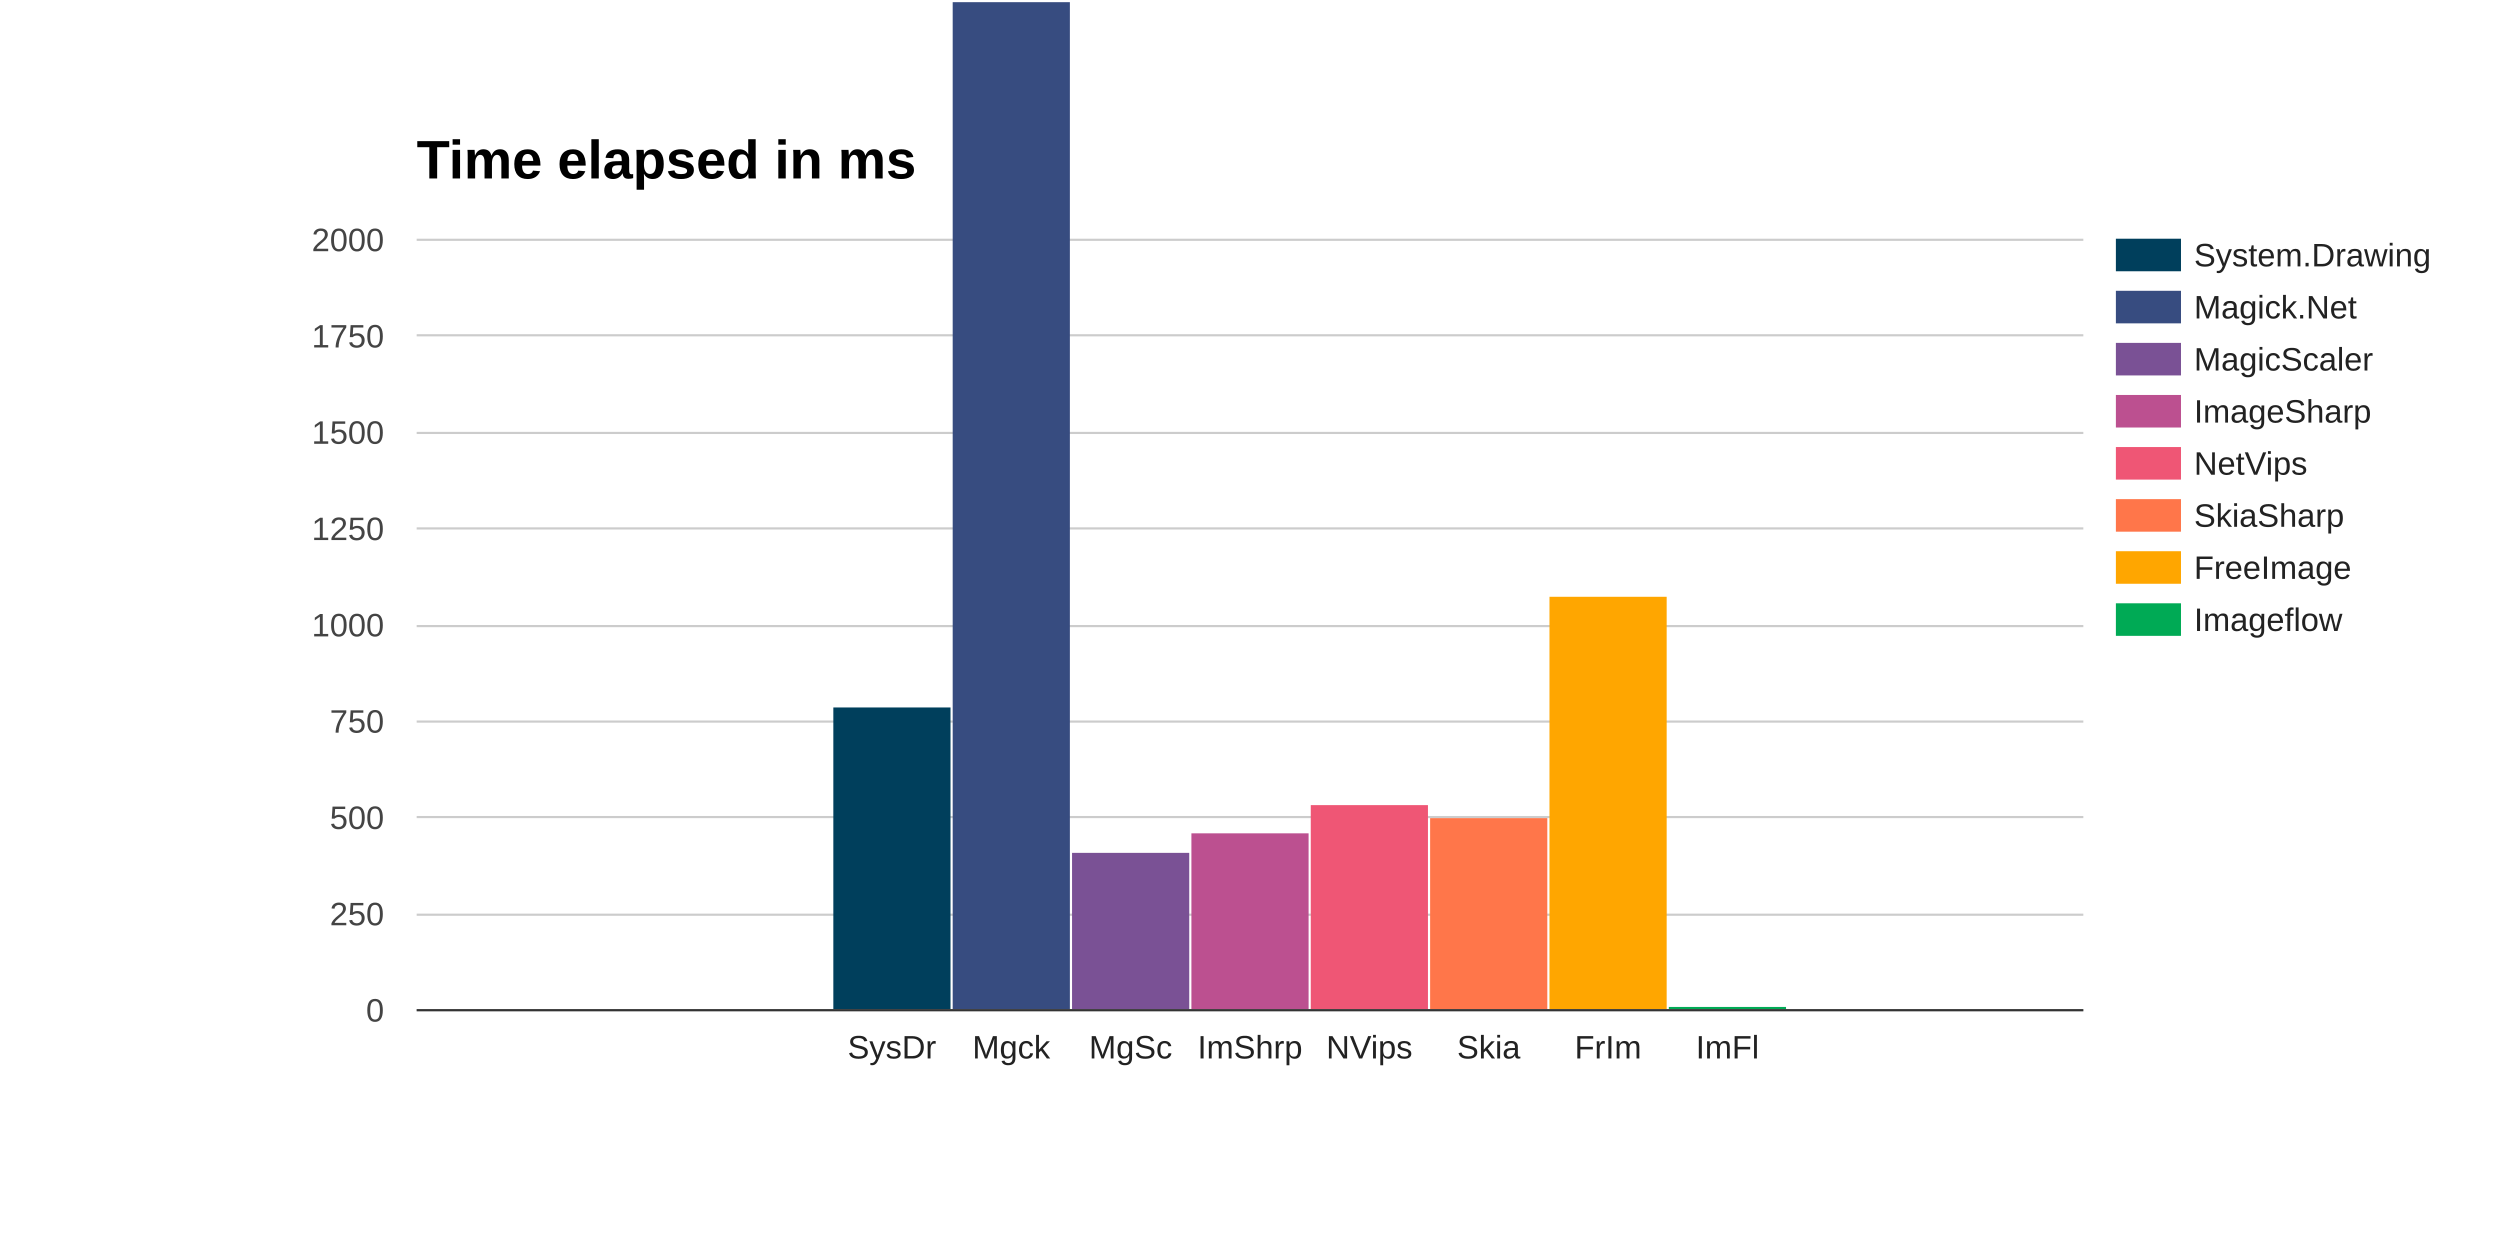
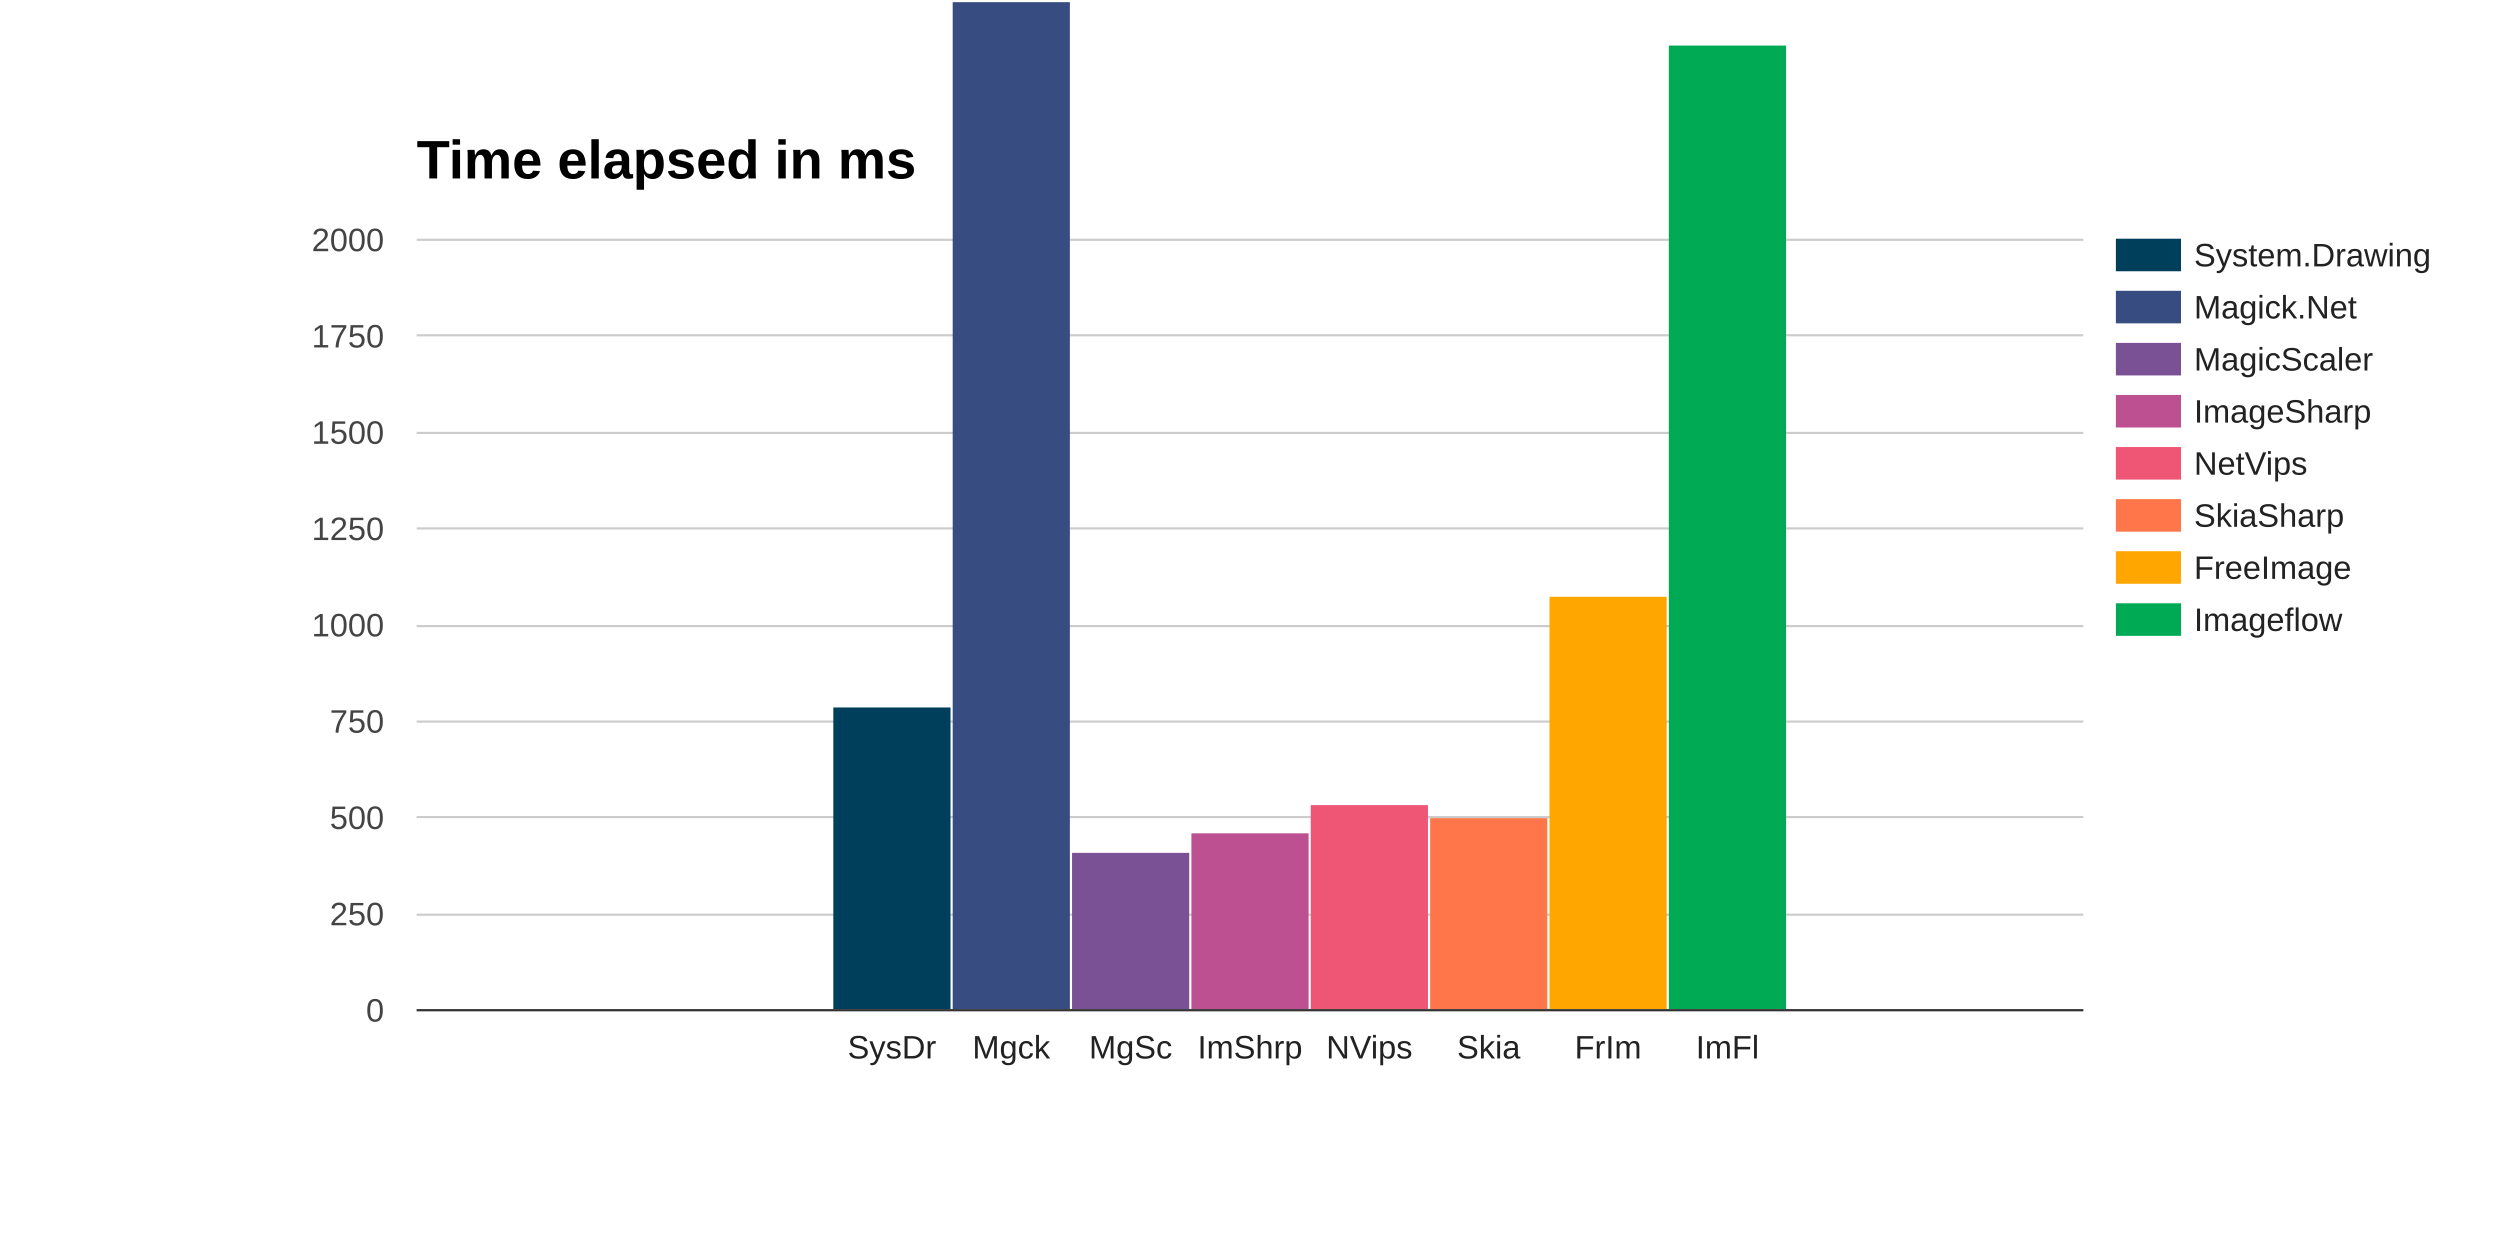
<svg xmlns="http://www.w3.org/2000/svg" width="1152" height="576" style="overflow: hidden;" aria-label="A chart.">
  <defs id="_ABSTRACT_RENDERER_ID_18">
    <clipPath id="_ABSTRACT_RENDERER_ID_19">
      <rect x="192" y="110" width="768" height="356" />
    </clipPath>
    <filter id="_ABSTRACT_RENDERER_ID_20">
      <feGaussianBlur in="SourceAlpha" stdDeviation="2" />
      <feOffset dx="1" dy="1" />
      <feComponentTransfer>
        <feFuncA type="linear" slope="0.1" />
      </feComponentTransfer>
      <feMerge>
        <feMergeNode />
        <feMergeNode in="SourceGraphic" />
      </feMerge>
    </filter>
  </defs>
  <rect x="0" y="0" width="1152" height="576" stroke="none" stroke-width="0" fill="#ffffff" />
  <g>
    <text text-anchor="start" x="192" y="82.25" font-family="Arial" font-size="25" font-weight="bold" stroke="none" stroke-width="0" fill="#000000">Time elapsed in ms
		</text>
    <rect x="192" y="61" width="768" height="25" stroke="none" stroke-width="0" fill-opacity="0" fill="#ffffff" />
  </g>
  <g>
    <rect x="975" y="110" width="162" height="159" stroke="none" stroke-width="0" fill-opacity="0" fill="#ffffff" />
    <g>
      <rect x="975" y="110" width="162" height="15" stroke="none" stroke-width="0" fill-opacity="0" fill="#ffffff" />
      <g>
        <text text-anchor="start" x="1011" y="122.75" font-family="Arial" font-size="15" stroke="none" stroke-width="0" fill="#222222">System.Drawing
				</text>
      </g>
      <rect x="975" y="110" width="30" height="15" stroke="none" stroke-width="0" fill="#003f5c" />
    </g>
    <g>
      <rect x="975" y="134" width="162" height="15" stroke="none" stroke-width="0" fill-opacity="0" fill="#ffffff" />
      <g>
        <text text-anchor="start" x="1011" y="146.75" font-family="Arial" font-size="15" stroke="none" stroke-width="0" fill="#222222">Magick.Net
				</text>
      </g>
      <rect x="975" y="134" width="30" height="15" stroke="none" stroke-width="0" fill="#374c80" />
    </g>
    <g>
      <rect x="975" y="158" width="162" height="15" stroke="none" stroke-width="0" fill-opacity="0" fill="#ffffff" />
      <g>
        <text text-anchor="start" x="1011" y="170.75" font-family="Arial" font-size="15" stroke="none" stroke-width="0" fill="#222222">MagicScaler
				</text>
      </g>
      <rect x="975" y="158" width="30" height="15" stroke="none" stroke-width="0" fill="#7a5195" />
    </g>
    <g>
      <rect x="975" y="182" width="162" height="15" stroke="none" stroke-width="0" fill-opacity="0" fill="#ffffff" />
      <g>
        <text text-anchor="start" x="1011" y="194.75" font-family="Arial" font-size="15" stroke="none" stroke-width="0" fill="#222222">ImageSharp
				</text>
      </g>
      <rect x="975" y="182" width="30" height="15" stroke="none" stroke-width="0" fill="#bc5090" />
    </g>
    <g>
      <rect x="975" y="206" width="162" height="15" stroke="none" stroke-width="0" fill-opacity="0" fill="#ffffff" />
      <g>
        <text text-anchor="start" x="1011" y="218.75" font-family="Arial" font-size="15" stroke="none" stroke-width="0" fill="#222222">NetVips
				</text>
      </g>
      <rect x="975" y="206" width="30" height="15" stroke="none" stroke-width="0" fill="#ef5675" />
    </g>
    <g>
      <rect x="975" y="230" width="162" height="15" stroke="none" stroke-width="0" fill-opacity="0" fill="#ffffff" />
      <g>
        <text text-anchor="start" x="1011" y="242.75" font-family="Arial" font-size="15" stroke="none" stroke-width="0" fill="#222222">SkiaSharp
				</text>
      </g>
      <rect x="975" y="230" width="30" height="15" stroke="none" stroke-width="0" fill="#ff764a" />
    </g>
    <g>
      <rect x="975" y="254" width="162" height="15" stroke="none" stroke-width="0" fill-opacity="0" fill="#ffffff" />
      <g>
        <text text-anchor="start" x="1011" y="266.75" font-family="Arial" font-size="15" stroke="none" stroke-width="0" fill="#222222">FreeImage
				</text>
      </g>
      <rect x="975" y="254" width="30" height="15" stroke="none" stroke-width="0" fill="#ffa600" />
    </g>
    <g>
      <rect x="975" y="278" width="162" height="15" stroke="none" stroke-width="0" fill-opacity="0" fill="#ffffff" />
      <g>
        <text text-anchor="start" x="1011" y="290.75" font-family="Arial" font-size="15" stroke="none" stroke-width="0" fill="#222222">Imageflow
				</text>
      </g>
      <rect x="975" y="278" width="30" height="15" stroke="none" stroke-width="0" fill="#00aa55" />
    </g>
  </g>
  <g>
    <rect x="192" y="110" width="768" height="356" stroke="none" stroke-width="0" fill="#ffffff" />
    <g clip-path="url(https://www.statskingdom.com/chart-maker.html#_ABSTRACT_RENDERER_ID_19)">
      <g>
        <rect x="192" y="465" width="768" height="1" stroke="none" stroke-width="0" fill="#cccccc" />
        <rect x="192" y="421" width="768" height="1" stroke="none" stroke-width="0" fill="#cccccc" />
        <rect x="192" y="376" width="768" height="1" stroke="none" stroke-width="0" fill="#cccccc" />
        <rect x="192" y="332" width="768" height="1" stroke="none" stroke-width="0" fill="#cccccc" />
        <rect x="192" y="288" width="768" height="1" stroke="none" stroke-width="0" fill="#cccccc" />
        <rect x="192" y="243" width="768" height="1" stroke="none" stroke-width="0" fill="#cccccc" />
        <rect x="192" y="199" width="768" height="1" stroke="none" stroke-width="0" fill="#cccccc" />
        <rect x="192" y="154" width="768" height="1" stroke="none" stroke-width="0" fill="#cccccc" />
        <rect x="192" y="110" width="768" height="1" stroke="none" stroke-width="0" fill="#cccccc" />
      </g>
      <g>
        <rect x="384" y="326" width="54" height="139" stroke="none" stroke-width="0" fill="#003f5c" />
        <rect x="439" y="1" width="54" height="464" stroke="none" stroke-width="0" fill="#374c80" />
        <rect x="494" y="393" width="54" height="72" stroke="none" stroke-width="0" fill="#7a5195" />
        <rect x="549" y="384" width="54" height="81" stroke="none" stroke-width="0" fill="#bc5090" />
        <rect x="604" y="371" width="54" height="94" stroke="none" stroke-width="0" fill="#ef5675" />
        <rect x="659" y="377" width="54" height="88" stroke="none" stroke-width="0" fill="#ff764a" />
        <rect x="714" y="275" width="54" height="190" stroke="none" stroke-width="0" fill="#ffa600" />
-         <rect x="769" y="464" width="54" height="1" stroke="none" stroke-width="0" fill="#00aa55" />
+         <rect x="769" y="21" width="54" height="444" stroke="none" stroke-width="0" fill="#00aa55" />
      </g>
      <g>
        <rect x="192" y="465" width="768" height="1" stroke="none" stroke-width="0" fill="#333333" />
      </g>
    </g>
    <g>
      <g>
        <text text-anchor="middle" x="411" y="487.75" font-family="Arial" font-size="15" stroke="none" stroke-width="0" fill="#222222">SysDr
				</text>
        <text text-anchor="middle" x="466" y="487.75" font-family="Arial" font-size="15" stroke="none" stroke-width="0" fill="#222222">Mgck
				</text>
        <text text-anchor="middle" x="521" y="487.75" font-family="Arial" font-size="15" stroke="none" stroke-width="0" fill="#222222">MgSc
				</text>
        <text text-anchor="middle" x="576" y="487.75" font-family="Arial" font-size="15" stroke="none" stroke-width="0" fill="#222222">ImShrp
				</text>
        <text text-anchor="middle" x="631" y="487.75" font-family="Arial" font-size="15" stroke="none" stroke-width="0" fill="#222222">NVips
				</text>
        <text text-anchor="middle" x="686" y="487.75" font-family="Arial" font-size="15" stroke="none" stroke-width="0" fill="#222222">Skia
				</text>
        <text text-anchor="middle" x="741" y="487.75" font-family="Arial" font-size="15" stroke="none" stroke-width="0" fill="#222222">FrIm
				</text>
        <text text-anchor="middle" x="796" y="487.75" font-family="Arial" font-size="15" stroke="none" stroke-width="0" fill="#222222">ImFl
				</text>
      </g>
      <g>
        <text text-anchor="end" x="177" y="470.75" font-family="Arial" font-size="15" stroke="none" stroke-width="0" fill="#444444">0
				</text>
      </g>
      <g>
        <text text-anchor="end" x="177" y="426.375" font-family="Arial" font-size="15" stroke="none" stroke-width="0" fill="#444444">250
				</text>
      </g>
      <g>
        <text text-anchor="end" x="177" y="382" font-family="Arial" font-size="15" stroke="none" stroke-width="0" fill="#444444">500
				</text>
      </g>
      <g>
        <text text-anchor="end" x="177" y="337.625" font-family="Arial" font-size="15" stroke="none" stroke-width="0" fill="#444444">750
				</text>
      </g>
      <g>
        <text text-anchor="end" x="177" y="293.25" font-family="Arial" font-size="15" stroke="none" stroke-width="0" fill="#444444">1000
				</text>
      </g>
      <g>
        <text text-anchor="end" x="177" y="248.875" font-family="Arial" font-size="15" stroke="none" stroke-width="0" fill="#444444">1250
				</text>
      </g>
      <g>
        <text text-anchor="end" x="177" y="204.5" font-family="Arial" font-size="15" stroke="none" stroke-width="0" fill="#444444">1500
				</text>
      </g>
      <g>
        <text text-anchor="end" x="177" y="160.125" font-family="Arial" font-size="15" stroke="none" stroke-width="0" fill="#444444">1750
				</text>
      </g>
      <g>
        <text text-anchor="end" x="177" y="115.75" font-family="Arial" font-size="15" stroke="none" stroke-width="0" fill="#444444">2000
				</text>
      </g>
    </g>
  </g>
</svg>
